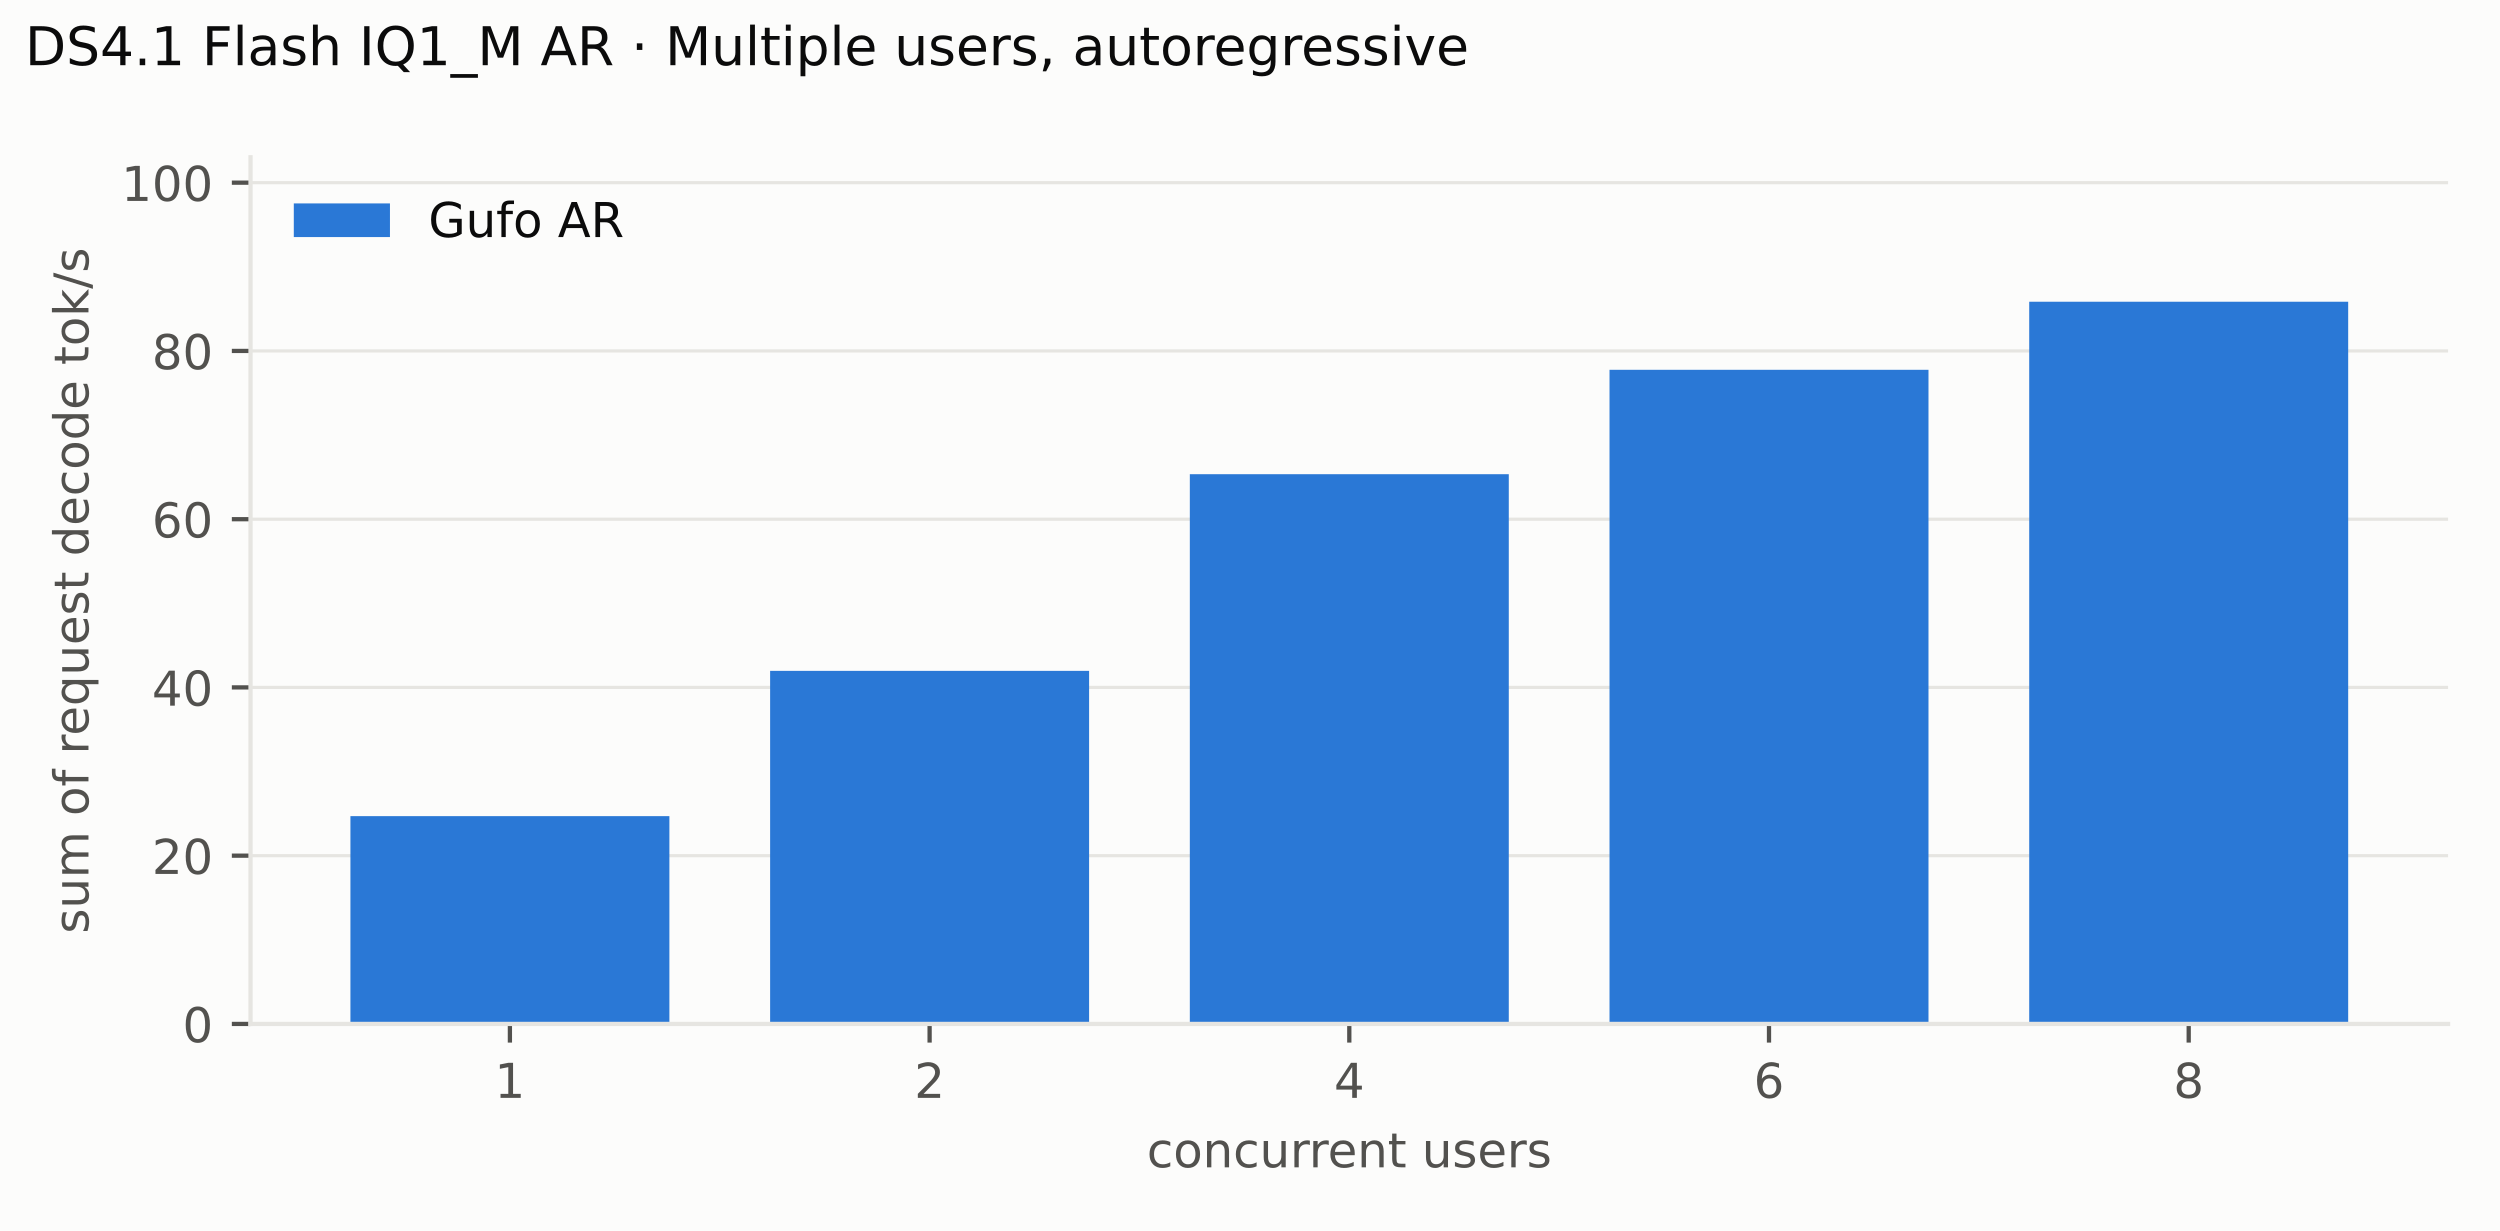
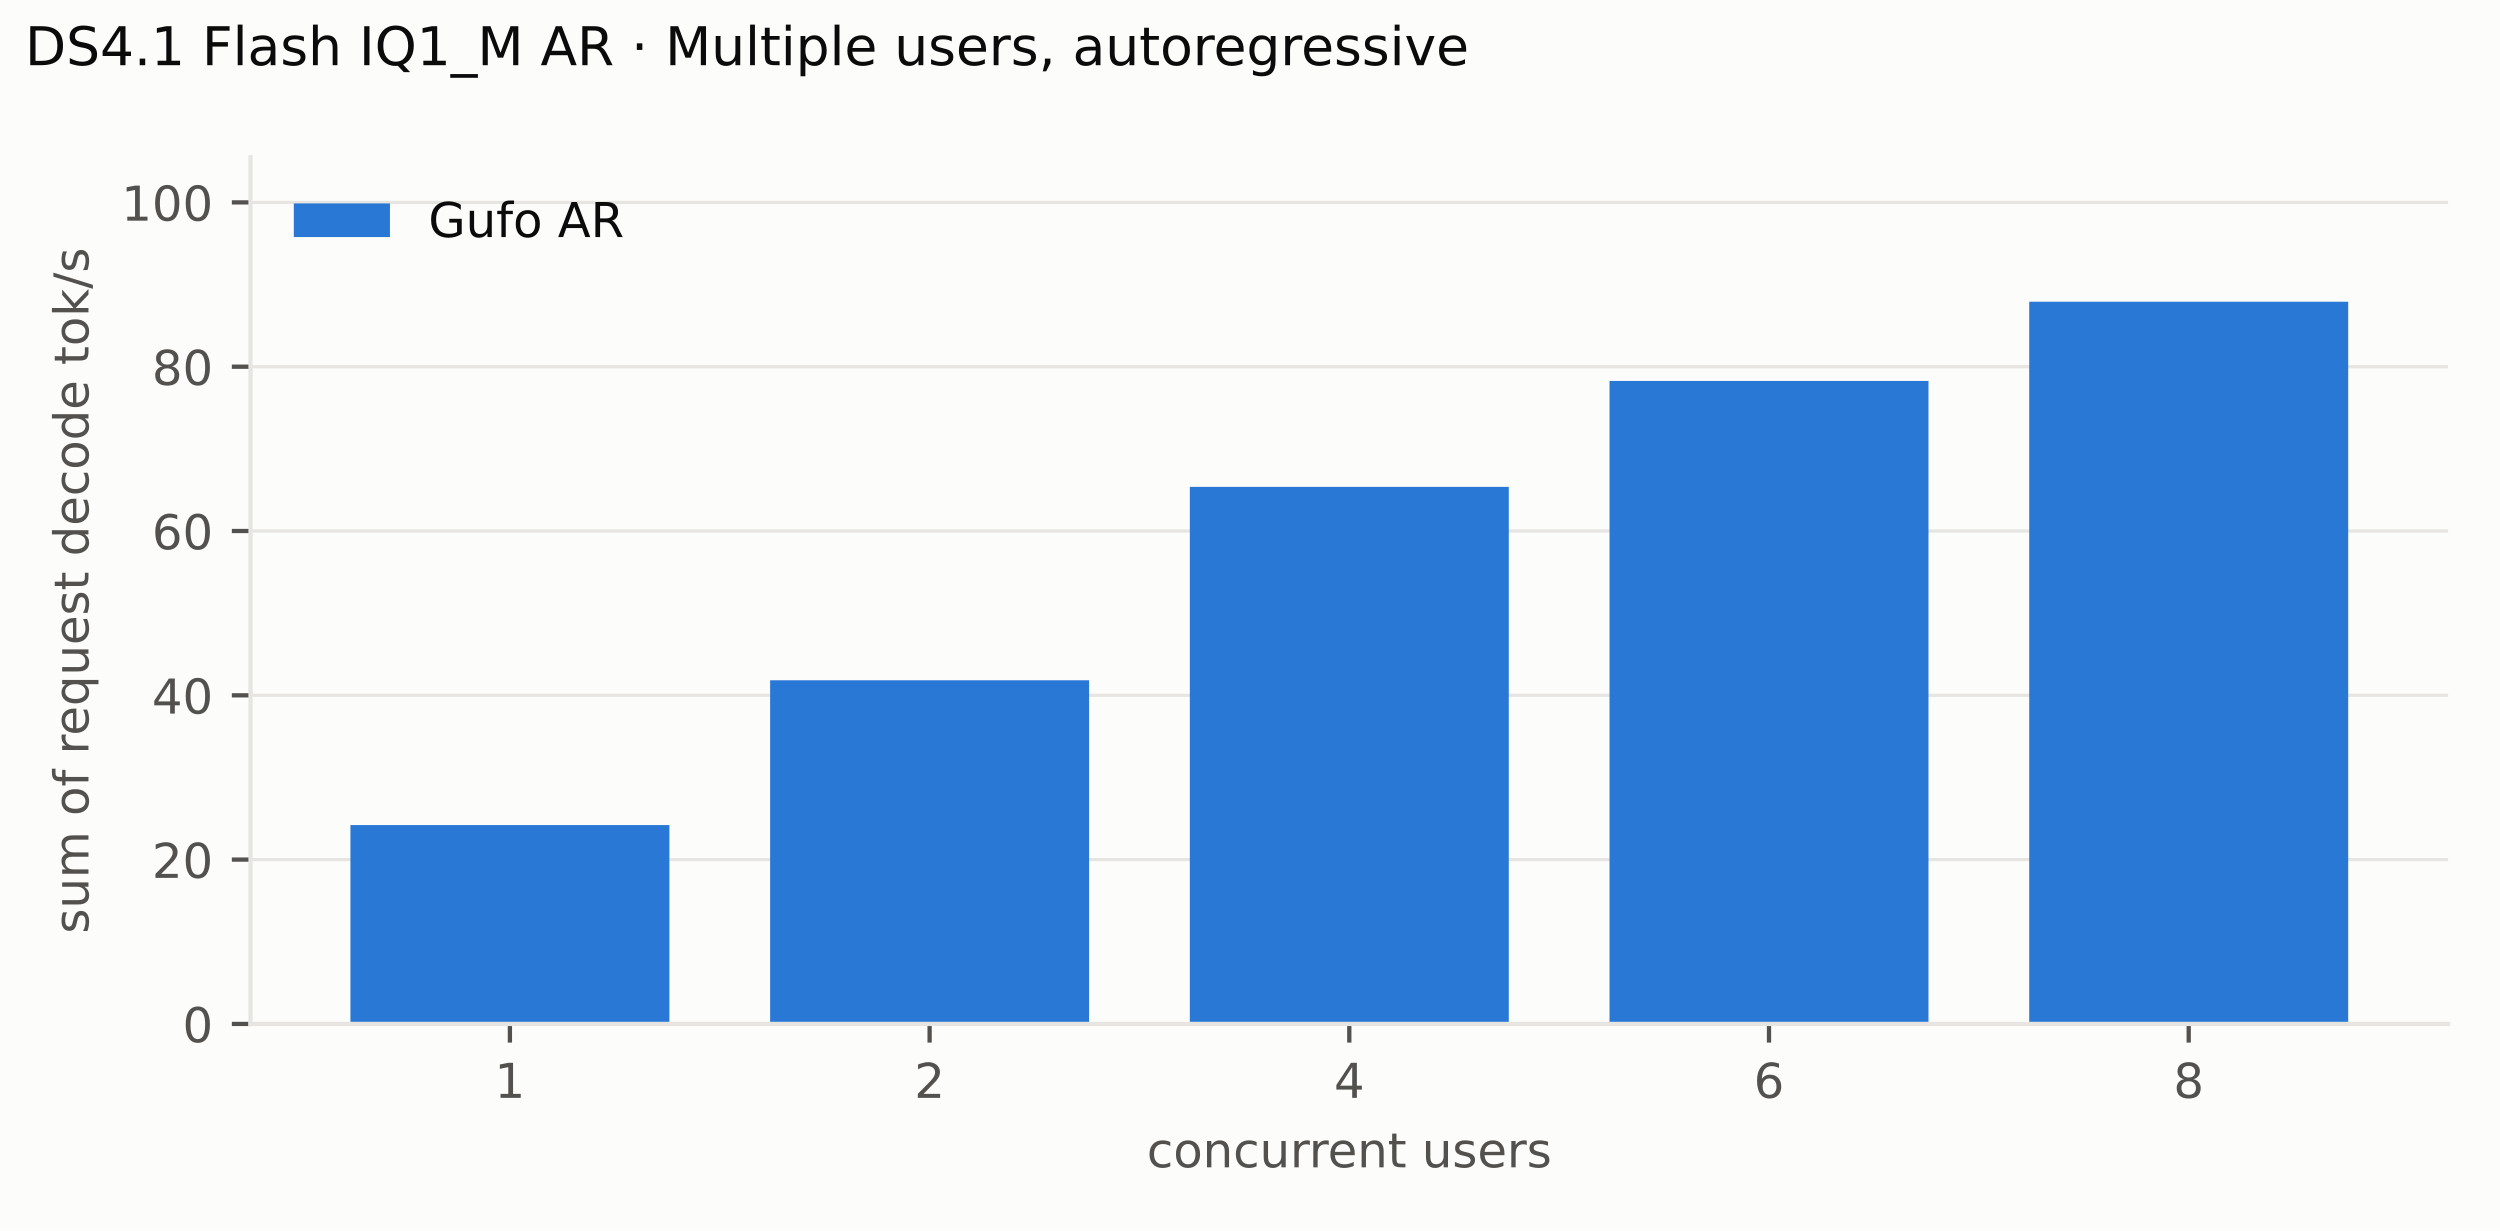
<svg xmlns="http://www.w3.org/2000/svg" xmlns:xlink="http://www.w3.org/1999/xlink" width="468pt" height="230.4pt" viewBox="0 0 468 230.4" version="1.1">
  <defs>
    <style type="text/css">*{stroke-linejoin: round; stroke-linecap: butt}</style>
  </defs>
  <g id="figure_1">
    <g id="patch_1">
      <path d="M 0 230.4 L 468 230.4 L 468 0 L 0 0 z " style="fill: #fcfcfb" />
    </g>
    <g id="axes_1">
      <g id="patch_2">
        <path d="M 46.899 191.68 L 458.28 191.68 L 458.28 29.441 L 46.899 29.441 z " style="fill: #fcfcfb" />
      </g>
      <g id="matplotlib.axis_1">
        <g id="xtick_1">
          <g id="line2d_1">
            <defs>
              <path id="m1ebf051f68" d="M 0 0 L 0 3.5 " style="stroke: #52514e; stroke-width: 0.8" />
            </defs>
            <g>
              <use xlink:href="#m1ebf051f68" x="95.454" y="191.68" style="fill: #52514e; stroke: #52514e; stroke-width: 0.8" />
            </g>
          </g>
          <g id="text_1">
            <text style="font-size: 9px; font-family: 'DejaVu Sans', 'Bitstream Vera Sans', 'Computer Modern Sans Serif', 'Lucida Grande', 'Verdana', 'Geneva', 'Lucid', 'Arial', 'Helvetica', 'Avant Garde', sans-serif; text-anchor: middle; fill: #52514e" x="95.454" y="205.518" transform="rotate(-0 95.4543 205.5179)">1</text>
          </g>
        </g>
        <g id="xtick_2">
          <g id="line2d_2">
            <g>
              <use xlink:href="#m1ebf051f68" x="174.022" y="191.68" style="fill: #52514e; stroke: #52514e; stroke-width: 0.8" />
            </g>
          </g>
          <g id="text_2">
            <text style="font-size: 9px; font-family: 'DejaVu Sans', 'Bitstream Vera Sans', 'Computer Modern Sans Serif', 'Lucida Grande', 'Verdana', 'Geneva', 'Lucid', 'Arial', 'Helvetica', 'Avant Garde', sans-serif; text-anchor: middle; fill: #52514e" x="174.022" y="205.518" transform="rotate(-0 174.022 205.5179)">2</text>
          </g>
        </g>
        <g id="xtick_3">
          <g id="line2d_3">
            <g>
              <use xlink:href="#m1ebf051f68" x="252.59" y="191.68" style="fill: #52514e; stroke: #52514e; stroke-width: 0.8" />
            </g>
          </g>
          <g id="text_3">
            <text style="font-size: 9px; font-family: 'DejaVu Sans', 'Bitstream Vera Sans', 'Computer Modern Sans Serif', 'Lucida Grande', 'Verdana', 'Geneva', 'Lucid', 'Arial', 'Helvetica', 'Avant Garde', sans-serif; text-anchor: middle; fill: #52514e" x="252.59" y="205.518" transform="rotate(-0 252.5897 205.5179)">4</text>
          </g>
        </g>
        <g id="xtick_4">
          <g id="line2d_4">
            <g>
              <use xlink:href="#m1ebf051f68" x="331.157" y="191.68" style="fill: #52514e; stroke: #52514e; stroke-width: 0.8" />
            </g>
          </g>
          <g id="text_4">
            <text style="font-size: 9px; font-family: 'DejaVu Sans', 'Bitstream Vera Sans', 'Computer Modern Sans Serif', 'Lucida Grande', 'Verdana', 'Geneva', 'Lucid', 'Arial', 'Helvetica', 'Avant Garde', sans-serif; text-anchor: middle; fill: #52514e" x="331.157" y="205.518" transform="rotate(-0 331.1574 205.5179)">6</text>
          </g>
        </g>
        <g id="xtick_5">
          <g id="line2d_5">
            <g>
              <use xlink:href="#m1ebf051f68" x="409.725" y="191.68" style="fill: #52514e; stroke: #52514e; stroke-width: 0.8" />
            </g>
          </g>
          <g id="text_5">
            <text style="font-size: 9px; font-family: 'DejaVu Sans', 'Bitstream Vera Sans', 'Computer Modern Sans Serif', 'Lucida Grande', 'Verdana', 'Geneva', 'Lucid', 'Arial', 'Helvetica', 'Avant Garde', sans-serif; text-anchor: middle; fill: #52514e" x="409.725" y="205.518" transform="rotate(-0 409.7252 205.5179)">8</text>
          </g>
        </g>
        <g id="text_6">
          <text style="font-size: 9px; font-family: 'DejaVu Sans', 'Bitstream Vera Sans', 'Computer Modern Sans Serif', 'Lucida Grande', 'Verdana', 'Geneva', 'Lucid', 'Arial', 'Helvetica', 'Avant Garde', sans-serif; text-anchor: middle; fill: #52514e" x="252.59" y="218.518" transform="rotate(-0 252.5897 218.5179)">concurrent users</text>
        </g>
      </g>
      <g id="matplotlib.axis_2">
        <g id="ytick_1">
          <g id="line2d_6">
            <path d="M 46.899 191.68 L 458.28 191.68 " clip-path="url(#pb5c279a9e9)" style="fill: none; stroke: #e6e5e1; stroke-width: 0.6; stroke-linecap: square" />
          </g>
          <g id="line2d_7">
            <defs>
              <path id="m680e5b1e24" d="M 0 0 L -3.5 0 " style="stroke: #52514e; stroke-width: 0.8" />
            </defs>
            <g>
              <use xlink:href="#m680e5b1e24" x="46.899" y="191.68" style="fill: #52514e; stroke: #52514e; stroke-width: 0.8" />
            </g>
          </g>
          <g id="text_7">
            <text style="font-size: 9px; font-family: 'DejaVu Sans', 'Bitstream Vera Sans', 'Computer Modern Sans Serif', 'Lucida Grande', 'Verdana', 'Geneva', 'Lucid', 'Arial', 'Helvetica', 'Avant Garde', sans-serif; text-anchor: end; fill: #52514e" x="39.899" y="195.099" transform="rotate(-0 39.89945 195.0989)">0</text>
          </g>
        </g>
        <g id="ytick_2">
          <g id="line2d_8">
-             <path d="M 46.899 160.183 L 458.28 160.183 " clip-path="url(#pb5c279a9e9)" style="fill: none; stroke: #e6e5e1; stroke-width: 0.6; stroke-linecap: square" />
+             <path d="M 46.899 160.921 L 458.28 160.921 " clip-path="url(#pb5c279a9e9)" style="fill: none; stroke: #e6e5e1; stroke-width: 0.6; stroke-linecap: square" />
          </g>
          <g id="line2d_9">
            <g>
-               <use xlink:href="#m680e5b1e24" x="46.899" y="160.183" style="fill: #52514e; stroke: #52514e; stroke-width: 0.8" />
+               <use xlink:href="#m680e5b1e24" x="46.899" y="160.921" style="fill: #52514e; stroke: #52514e; stroke-width: 0.8" />
            </g>
          </g>
          <g id="text_8">
-             <text style="font-size: 9px; font-family: 'DejaVu Sans', 'Bitstream Vera Sans', 'Computer Modern Sans Serif', 'Lucida Grande', 'Verdana', 'Geneva', 'Lucid', 'Arial', 'Helvetica', 'Avant Garde', sans-serif; text-anchor: end; fill: #52514e" x="39.899" y="163.602" transform="rotate(-0 39.89945 163.6023)">20</text>
+             <text style="font-size: 9px; font-family: 'DejaVu Sans', 'Bitstream Vera Sans', 'Computer Modern Sans Serif', 'Lucida Grande', 'Verdana', 'Geneva', 'Lucid', 'Arial', 'Helvetica', 'Avant Garde', sans-serif; text-anchor: end; fill: #52514e" x="39.899" y="164.34" transform="rotate(-0 39.89945 164.3404)">20</text>
          </g>
        </g>
        <g id="ytick_3">
          <g id="line2d_10">
-             <path d="M 46.899 128.687 L 458.28 128.687 " clip-path="url(#pb5c279a9e9)" style="fill: none; stroke: #e6e5e1; stroke-width: 0.6; stroke-linecap: square" />
+             <path d="M 46.899 130.163 L 458.28 130.163 " clip-path="url(#pb5c279a9e9)" style="fill: none; stroke: #e6e5e1; stroke-width: 0.6; stroke-linecap: square" />
          </g>
          <g id="line2d_11">
            <g>
-               <use xlink:href="#m680e5b1e24" x="46.899" y="128.687" style="fill: #52514e; stroke: #52514e; stroke-width: 0.8" />
+               <use xlink:href="#m680e5b1e24" x="46.899" y="130.163" style="fill: #52514e; stroke: #52514e; stroke-width: 0.8" />
            </g>
          </g>
          <g id="text_9">
-             <text style="font-size: 9px; font-family: 'DejaVu Sans', 'Bitstream Vera Sans', 'Computer Modern Sans Serif', 'Lucida Grande', 'Verdana', 'Geneva', 'Lucid', 'Arial', 'Helvetica', 'Avant Garde', sans-serif; text-anchor: end; fill: #52514e" x="39.899" y="132.106" transform="rotate(-0 39.89945 132.1057)">40</text>
+             <text style="font-size: 9px; font-family: 'DejaVu Sans', 'Bitstream Vera Sans', 'Computer Modern Sans Serif', 'Lucida Grande', 'Verdana', 'Geneva', 'Lucid', 'Arial', 'Helvetica', 'Avant Garde', sans-serif; text-anchor: end; fill: #52514e" x="39.899" y="133.582" transform="rotate(-0 39.89945 133.5818)">40</text>
          </g>
        </g>
        <g id="ytick_4">
          <g id="line2d_12">
-             <path d="M 46.899 97.19 L 458.28 97.19 " clip-path="url(#pb5c279a9e9)" style="fill: none; stroke: #e6e5e1; stroke-width: 0.6; stroke-linecap: square" />
+             <path d="M 46.899 99.404 L 458.28 99.404 " clip-path="url(#pb5c279a9e9)" style="fill: none; stroke: #e6e5e1; stroke-width: 0.6; stroke-linecap: square" />
          </g>
          <g id="line2d_13">
            <g>
-               <use xlink:href="#m680e5b1e24" x="46.899" y="97.19" style="fill: #52514e; stroke: #52514e; stroke-width: 0.8" />
+               <use xlink:href="#m680e5b1e24" x="46.899" y="99.404" style="fill: #52514e; stroke: #52514e; stroke-width: 0.8" />
            </g>
          </g>
          <g id="text_10">
-             <text style="font-size: 9px; font-family: 'DejaVu Sans', 'Bitstream Vera Sans', 'Computer Modern Sans Serif', 'Lucida Grande', 'Verdana', 'Geneva', 'Lucid', 'Arial', 'Helvetica', 'Avant Garde', sans-serif; text-anchor: end; fill: #52514e" x="39.899" y="100.609" transform="rotate(-0 39.89945 100.609)">60</text>
+             <text style="font-size: 9px; font-family: 'DejaVu Sans', 'Bitstream Vera Sans', 'Computer Modern Sans Serif', 'Lucida Grande', 'Verdana', 'Geneva', 'Lucid', 'Arial', 'Helvetica', 'Avant Garde', sans-serif; text-anchor: end; fill: #52514e" x="39.899" y="102.823" transform="rotate(-0 39.89945 102.8232)">60</text>
          </g>
        </g>
        <g id="ytick_5">
          <g id="line2d_14">
-             <path d="M 46.899 65.693 L 458.28 65.693 " clip-path="url(#pb5c279a9e9)" style="fill: none; stroke: #e6e5e1; stroke-width: 0.6; stroke-linecap: square" />
+             <path d="M 46.899 68.646 L 458.28 68.646 " clip-path="url(#pb5c279a9e9)" style="fill: none; stroke: #e6e5e1; stroke-width: 0.6; stroke-linecap: square" />
          </g>
          <g id="line2d_15">
            <g>
-               <use xlink:href="#m680e5b1e24" x="46.899" y="65.693" style="fill: #52514e; stroke: #52514e; stroke-width: 0.8" />
+               <use xlink:href="#m680e5b1e24" x="46.899" y="68.646" style="fill: #52514e; stroke: #52514e; stroke-width: 0.8" />
            </g>
          </g>
          <g id="text_11">
-             <text style="font-size: 9px; font-family: 'DejaVu Sans', 'Bitstream Vera Sans', 'Computer Modern Sans Serif', 'Lucida Grande', 'Verdana', 'Geneva', 'Lucid', 'Arial', 'Helvetica', 'Avant Garde', sans-serif; text-anchor: end; fill: #52514e" x="39.899" y="69.112" transform="rotate(-0 39.89945 69.11236)">80</text>
+             <text style="font-size: 9px; font-family: 'DejaVu Sans', 'Bitstream Vera Sans', 'Computer Modern Sans Serif', 'Lucida Grande', 'Verdana', 'Geneva', 'Lucid', 'Arial', 'Helvetica', 'Avant Garde', sans-serif; text-anchor: end; fill: #52514e" x="39.899" y="72.065" transform="rotate(-0 39.89945 72.06462)">80</text>
          </g>
        </g>
        <g id="ytick_6">
          <g id="line2d_16">
-             <path d="M 46.899 34.197 L 458.28 34.197 " clip-path="url(#pb5c279a9e9)" style="fill: none; stroke: #e6e5e1; stroke-width: 0.6; stroke-linecap: square" />
+             <path d="M 46.899 37.887 L 458.28 37.887 " clip-path="url(#pb5c279a9e9)" style="fill: none; stroke: #e6e5e1; stroke-width: 0.6; stroke-linecap: square" />
          </g>
          <g id="line2d_17">
            <g>
-               <use xlink:href="#m680e5b1e24" x="46.899" y="34.197" style="fill: #52514e; stroke: #52514e; stroke-width: 0.8" />
+               <use xlink:href="#m680e5b1e24" x="46.899" y="37.887" style="fill: #52514e; stroke: #52514e; stroke-width: 0.8" />
            </g>
          </g>
          <g id="text_12">
-             <text style="font-size: 9px; font-family: 'DejaVu Sans', 'Bitstream Vera Sans', 'Computer Modern Sans Serif', 'Lucida Grande', 'Verdana', 'Geneva', 'Lucid', 'Arial', 'Helvetica', 'Avant Garde', sans-serif; text-anchor: end; fill: #52514e" x="39.899" y="37.616" transform="rotate(-0 39.89945 37.61572)">100</text>
+             <text style="font-size: 9px; font-family: 'DejaVu Sans', 'Bitstream Vera Sans', 'Computer Modern Sans Serif', 'Lucida Grande', 'Verdana', 'Geneva', 'Lucid', 'Arial', 'Helvetica', 'Avant Garde', sans-serif; text-anchor: end; fill: #52514e" x="39.899" y="41.306" transform="rotate(-0 39.89945 41.30603)">100</text>
          </g>
        </g>
        <g id="text_13">
          <text style="font-size: 9px; font-family: 'DejaVu Sans', 'Bitstream Vera Sans', 'Computer Modern Sans Serif', 'Lucida Grande', 'Verdana', 'Geneva', 'Lucid', 'Arial', 'Helvetica', 'Avant Garde', sans-serif; text-anchor: middle; fill: #52514e" x="16.559" y="110.56" transform="rotate(-90 16.55859 110.5604)">sum of request decode tok/s</text>
        </g>
      </g>
      <g id="patch_3">
-         <path d="M 65.599 191.68 L 125.31 191.68 L 125.31 152.782 L 65.599 152.782 z " clip-path="url(#pb5c279a9e9)" style="fill: #2a78d6" />
+         <path d="M 65.599 191.68 L 125.31 191.68 L 125.31 154.447 L 65.599 154.447 z " clip-path="url(#pb5c279a9e9)" style="fill: #2a78d6" />
      </g>
      <g id="patch_4">
-         <path d="M 144.166 191.68 L 203.878 191.68 L 203.878 125.584 L 144.166 125.584 z " clip-path="url(#pb5c279a9e9)" style="fill: #2a78d6" />
+         <path d="M 144.166 191.68 L 203.878 191.68 L 203.878 127.348 L 144.166 127.348 z " clip-path="url(#pb5c279a9e9)" style="fill: #2a78d6" />
      </g>
      <g id="patch_5">
-         <path d="M 222.734 191.68 L 282.445 191.68 L 282.445 88.765 L 222.734 88.765 z " clip-path="url(#pb5c279a9e9)" style="fill: #2a78d6" />
+         <path d="M 222.734 191.68 L 282.445 191.68 L 282.445 91.146 L 222.734 91.146 z " clip-path="url(#pb5c279a9e9)" style="fill: #2a78d6" />
      </g>
      <g id="patch_6">
-         <path d="M 301.302 191.68 L 361.013 191.68 L 361.013 69.221 L 301.302 69.221 z " clip-path="url(#pb5c279a9e9)" style="fill: #2a78d6" />
+         <path d="M 301.302 191.68 L 361.013 191.68 L 361.013 71.306 L 301.302 71.306 z " clip-path="url(#pb5c279a9e9)" style="fill: #2a78d6" />
      </g>
      <g id="patch_7">
        <path d="M 379.869 191.68 L 439.581 191.68 L 439.581 56.481 L 379.869 56.481 z " clip-path="url(#pb5c279a9e9)" style="fill: #2a78d6" />
      </g>
      <g id="patch_8">
        <path d="M 46.899 191.68 L 46.899 29.441 " style="fill: none; stroke: #e6e5e1; stroke-width: 0.8; stroke-linejoin: miter; stroke-linecap: square" />
      </g>
      <g id="patch_9">
        <path d="M 46.899 191.68 L 458.28 191.68 " style="fill: none; stroke: #e6e5e1; stroke-width: 0.8; stroke-linejoin: miter; stroke-linecap: square" />
      </g>
      <g id="legend_1">
        <g id="patch_10">
          <path d="M 54.999 44.379 L 72.999 44.379 L 72.999 38.079 L 54.999 38.079 z " style="fill: #2a78d6" />
        </g>
        <g id="text_14">
          <text style="font-size: 9px; font-family: 'DejaVu Sans', 'Bitstream Vera Sans', 'Computer Modern Sans Serif', 'Lucida Grande', 'Verdana', 'Geneva', 'Lucid', 'Arial', 'Helvetica', 'Avant Garde', sans-serif; text-anchor: start; fill: #0b0b0b" x="80.199" y="44.379" transform="rotate(-0 80.19945 44.37938)">Gufo AR</text>
        </g>
      </g>
    </g>
    <g id="text_15">
      <text style="font-size: 10px; font-family: 'DejaVu Sans', 'Bitstream Vera Sans', 'Computer Modern Sans Serif', 'Lucida Grande', 'Verdana', 'Geneva', 'Lucid', 'Arial', 'Helvetica', 'Avant Garde', sans-serif; text-anchor: start; fill: #0b0b0b" x="4.68" y="12.206" transform="rotate(-0 4.68 12.20644)">DS4.1 Flash IQ1_M AR · Multiple users, autoregressive</text>
    </g>
  </g>
  <defs>
    <clipPath id="pb5c279a9e9">
      <rect x="46.899" y="29.441" width="411.381" height="162.239" />
    </clipPath>
  </defs>
</svg>
